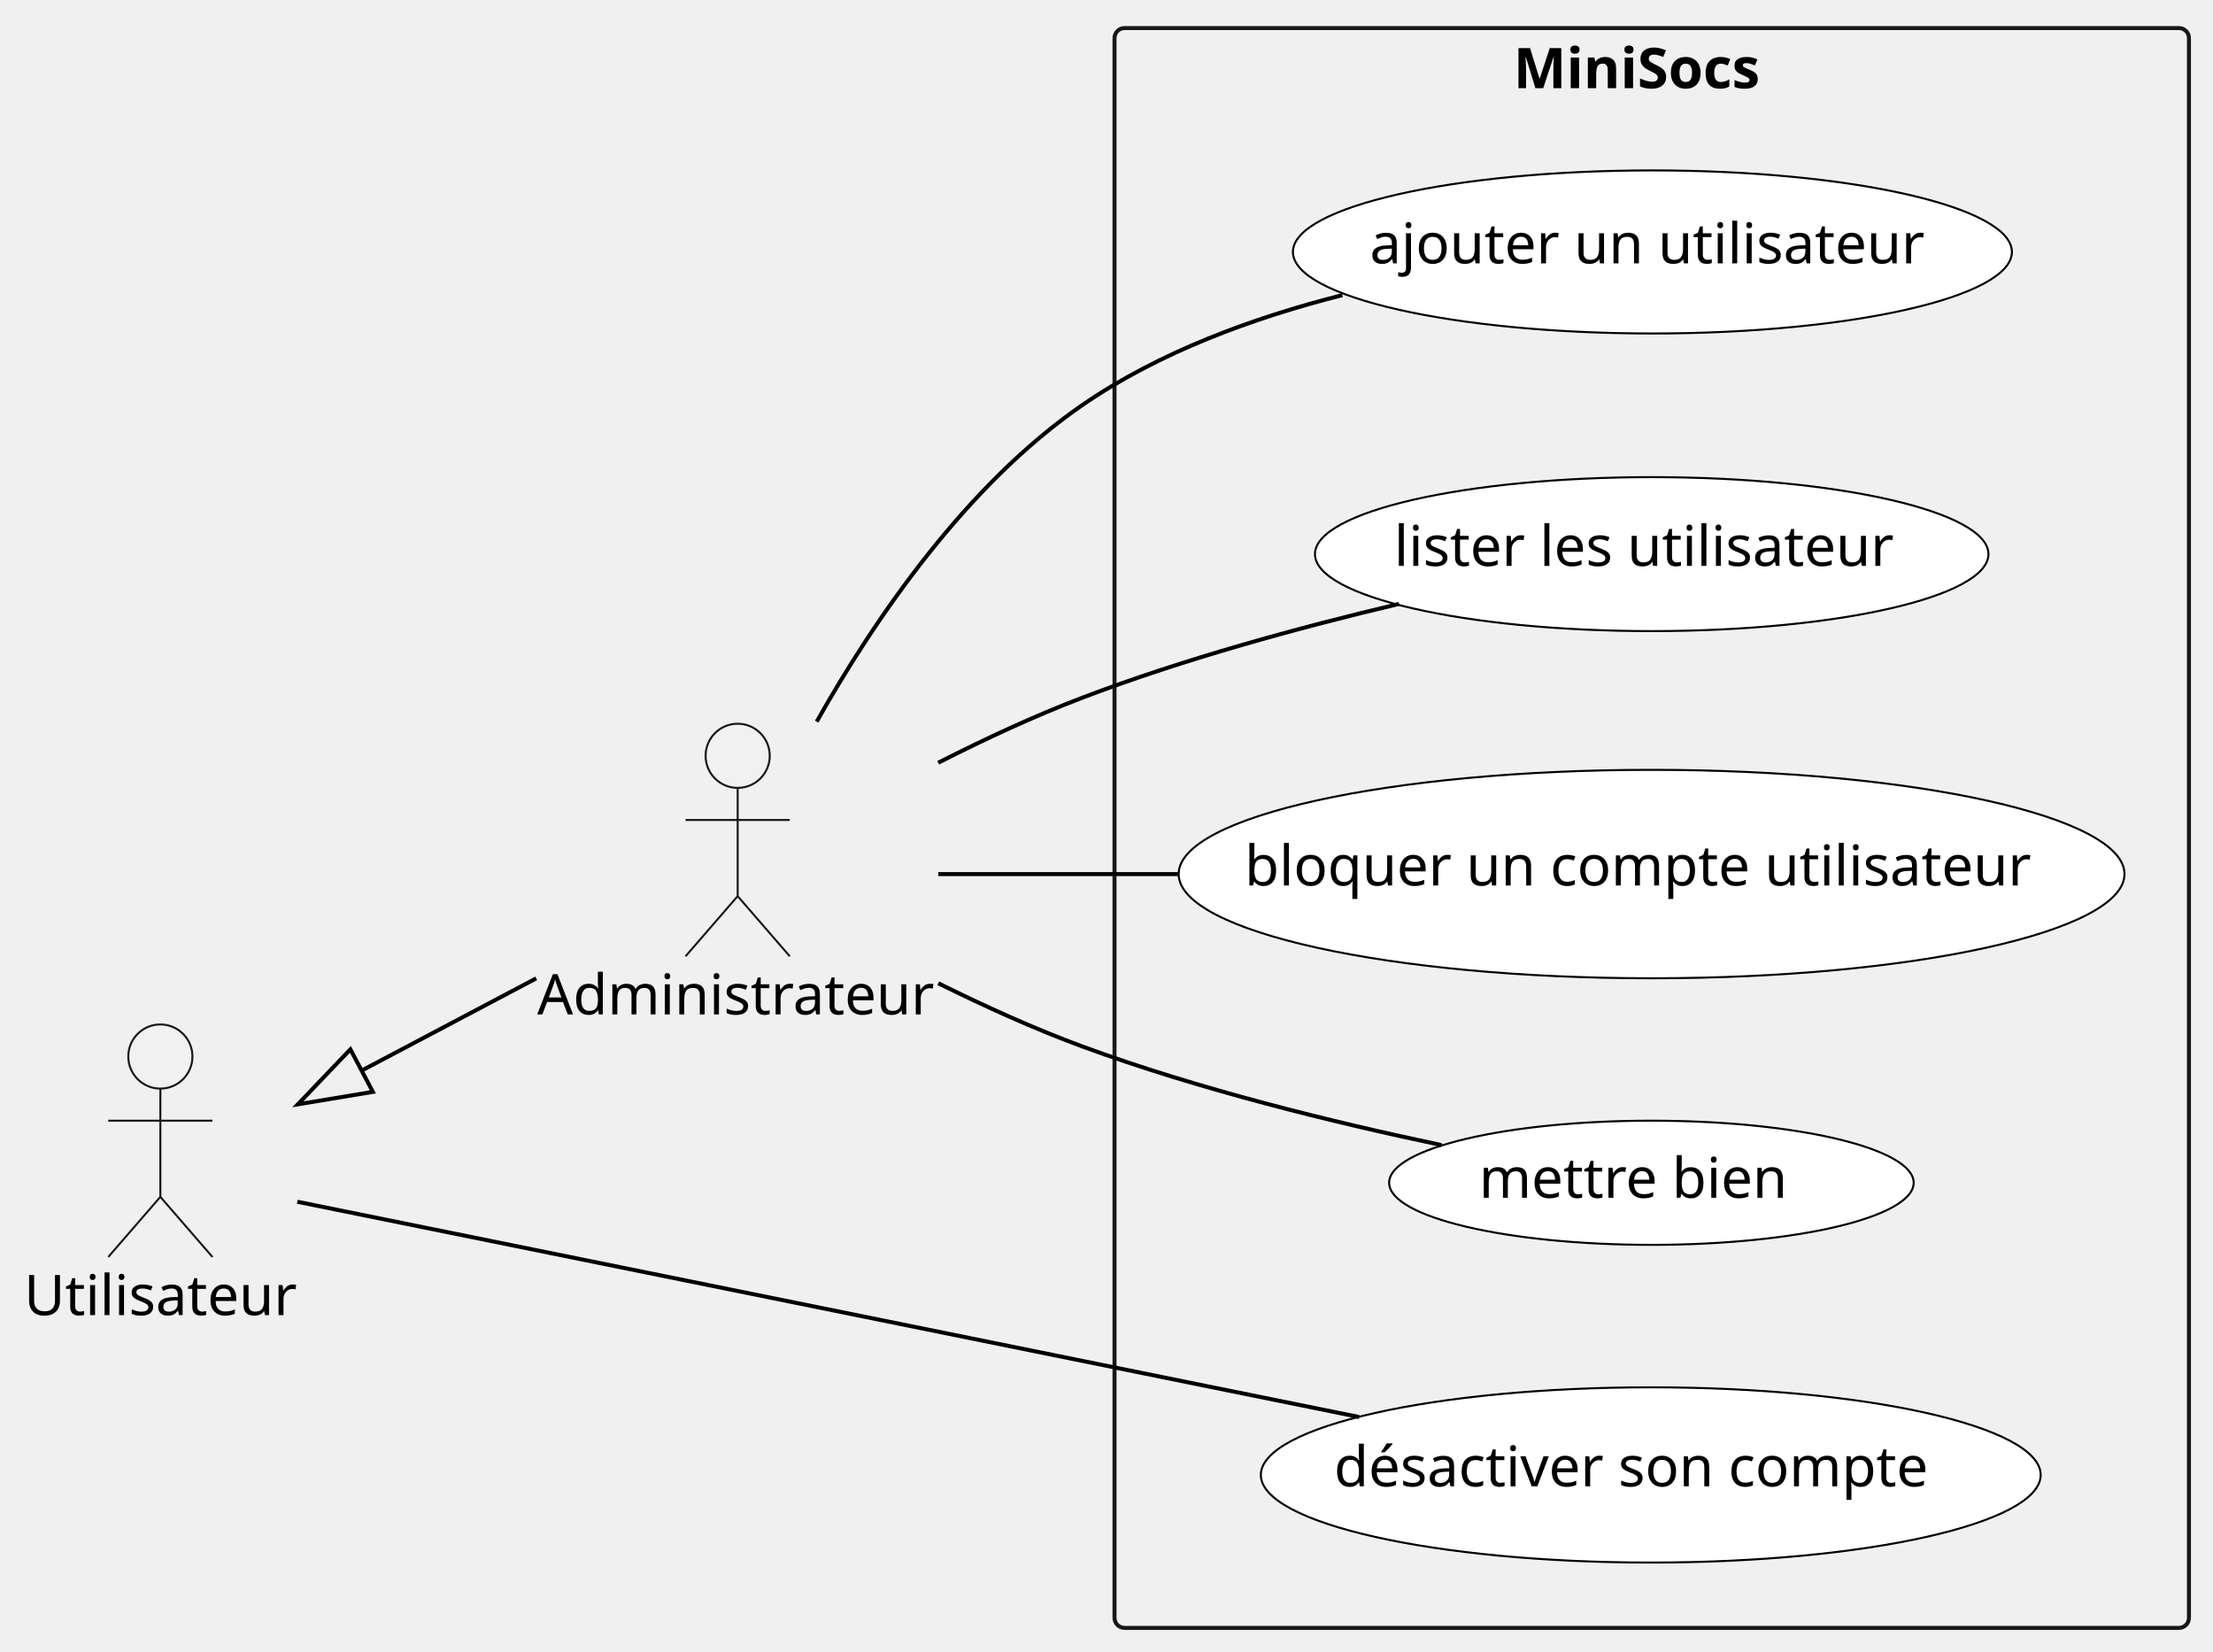
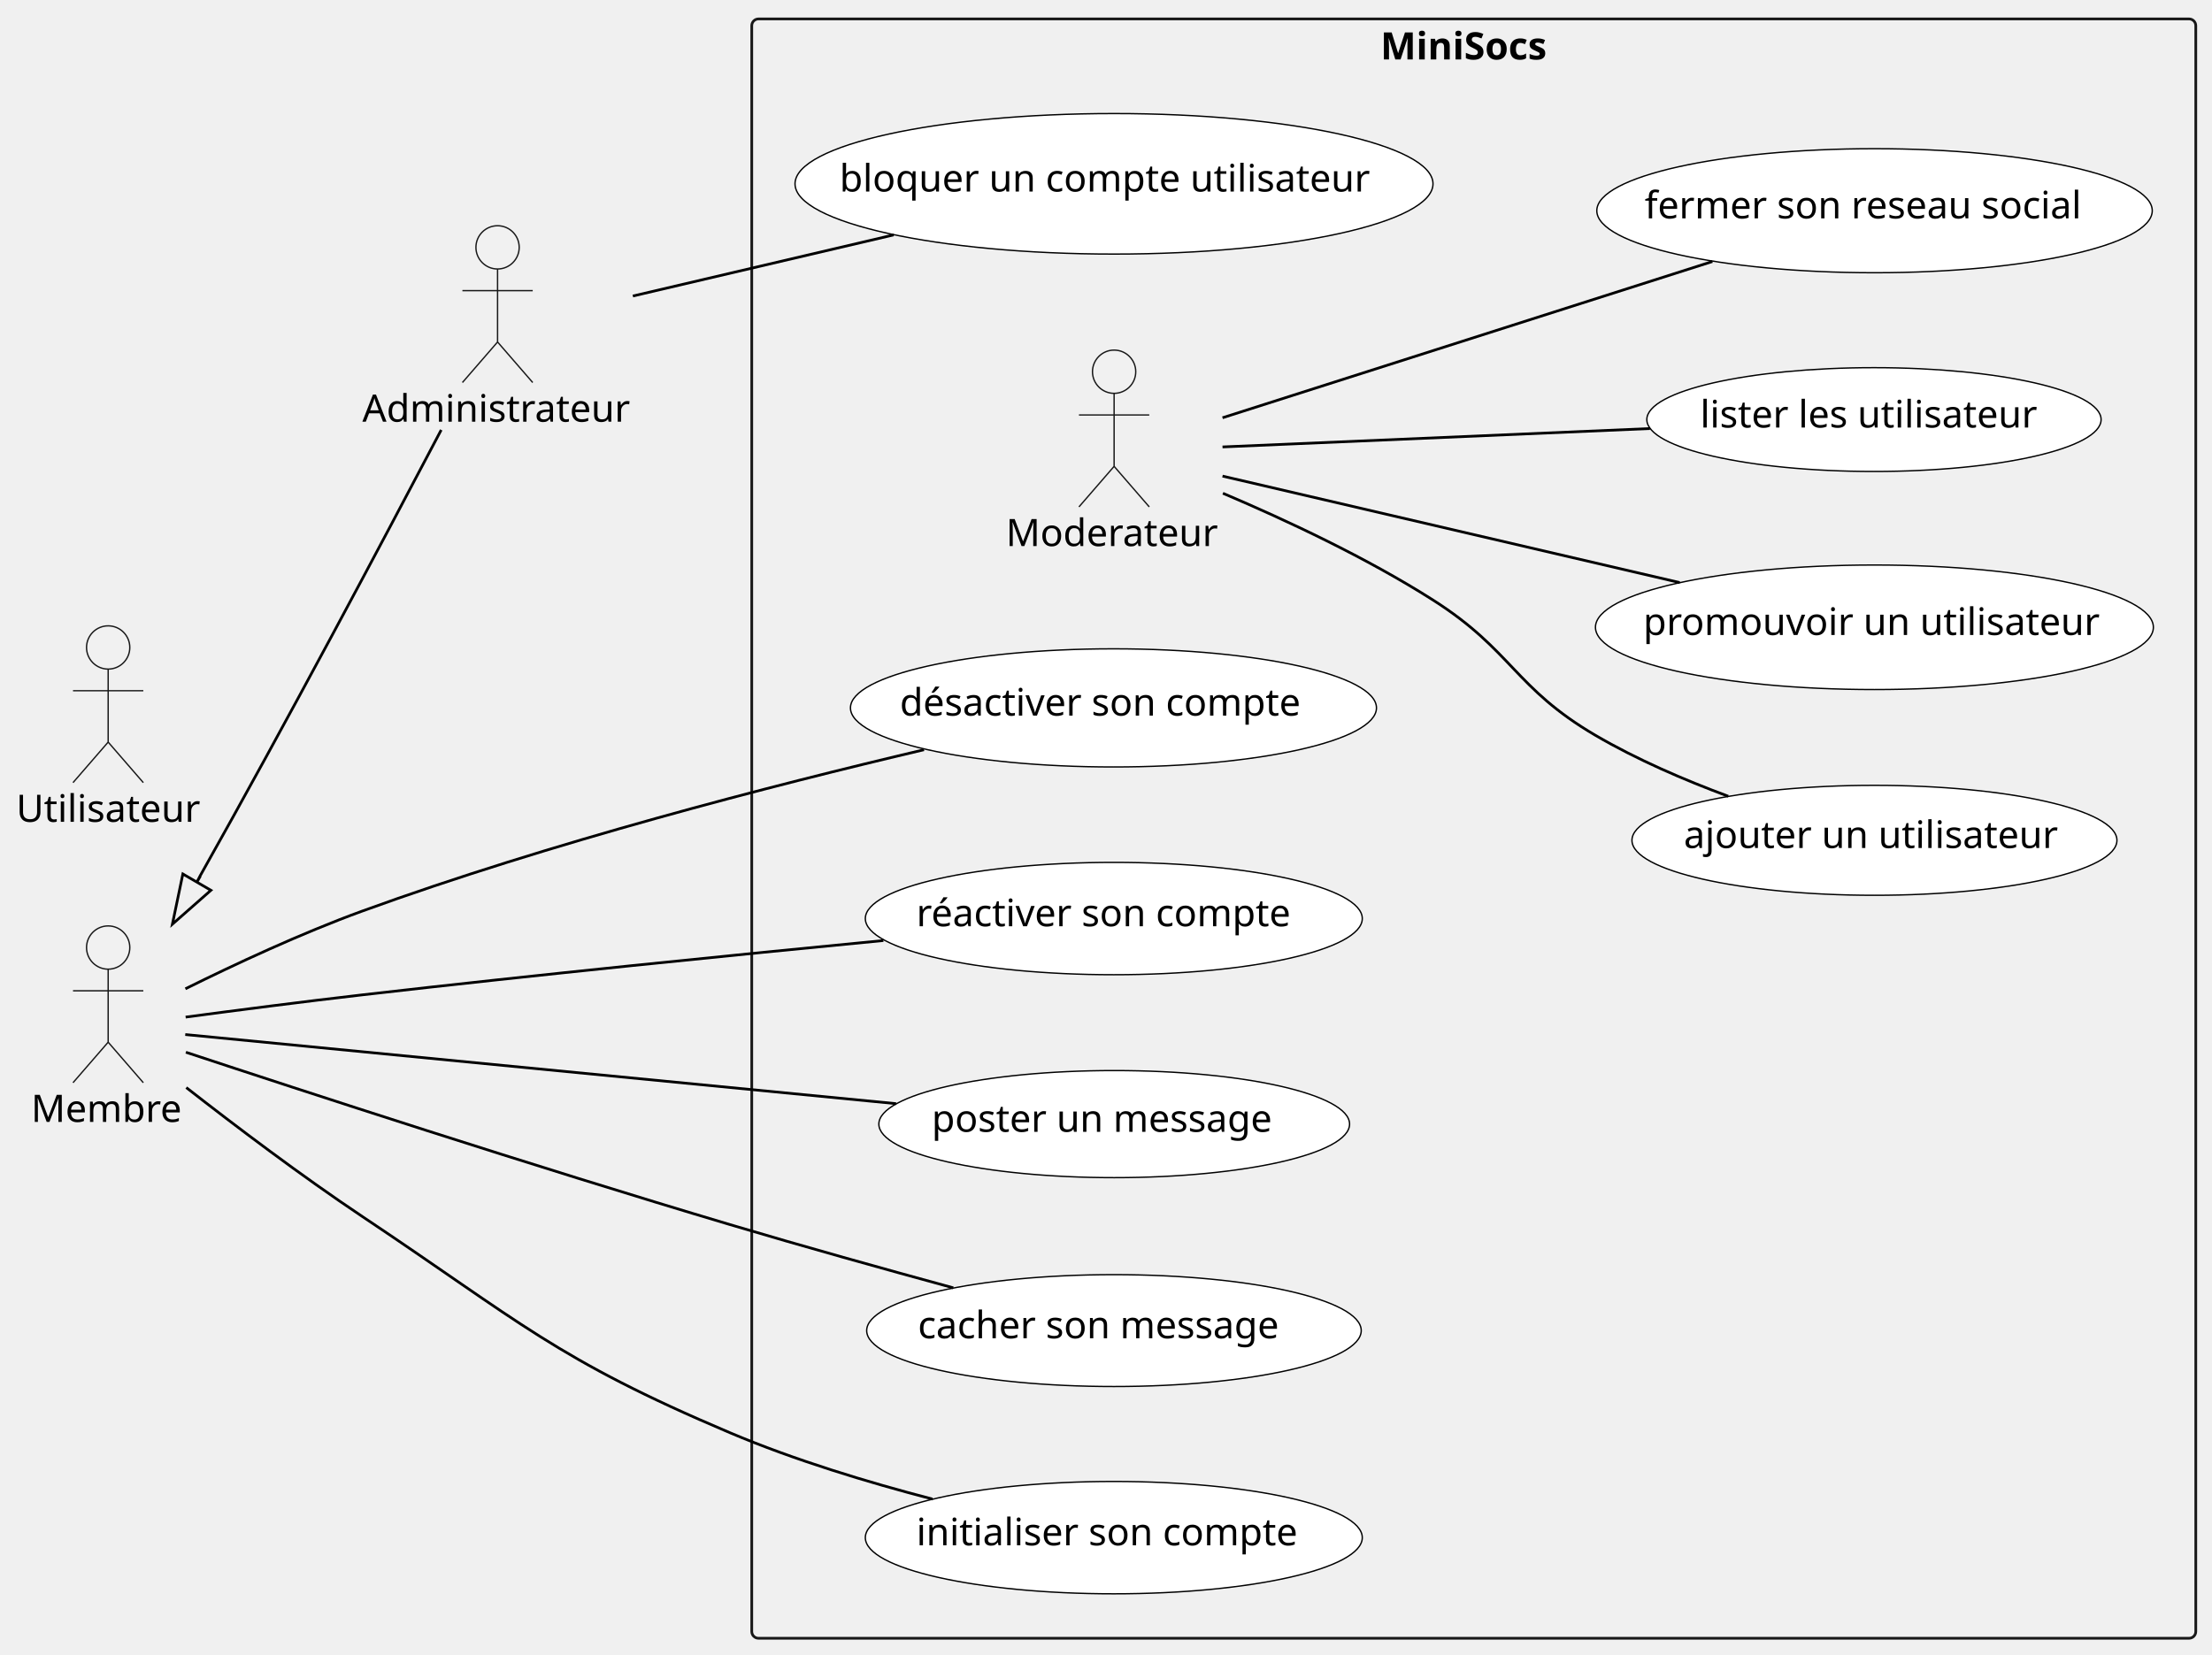
- <svg xmlns="http://www.w3.org/2000/svg" contentStyleType="text/css" height="412px" preserveAspectRatio="none" style="width:552px;height:412px;background:#FFFFFF;" version="1.1" viewBox="0 0 552 412" width="552px" zoomAndPan="magnify">
+ <svg xmlns="http://www.w3.org/2000/svg" contentStyleType="text/css" height="612px" preserveAspectRatio="none" style="width:818px;height:612px;background:#FFFFFF;" version="1.1" viewBox="0 0 818 612" width="818px" zoomAndPan="magnify">
  <defs />
  <g>
    <g id="cluster_MiniSocs">
-       <rect fill="none" height="399" rx="2.5" ry="2.5" style="stroke:#181818;stroke-width:1.0;" width="268" x="278" y="7" />
-       <text fill="#000000" font-family="sans-serif" font-size="14" font-weight="bold" lengthAdjust="spacing" textLength="69" x="377.5" y="21.995">MiniSocs</text>
+       <rect fill="none" height="599" rx="2.5" ry="2.5" style="stroke:#181818;stroke-width:1.0;" width="534" x="278" y="7" />
+       <text fill="#000000" font-family="sans-serif" font-size="14" font-weight="bold" lengthAdjust="spacing" textLength="69" x="510.5" y="21.995">MiniSocs</text>
+     </g>
+     <g id="elem_bloquer un compte utilisateur">
+       <ellipse cx="411.962" cy="67.992" fill="#FFFFFF" rx="117.962" ry="25.992" style="stroke:#000000;stroke-width:0.5;" />
+       <text fill="#000000" font-family="sans-serif" font-size="14" lengthAdjust="spacing" textLength="203" x="310.462" y="70.839">bloquer un compte utilisateur</text>
+     </g>
+     <g id="elem_Moderateur">
+       <ellipse cx="412" cy="137.5" fill="#F1F1F1" rx="8" ry="8" style="stroke:#181818;stroke-width:0.5;" />
+       <path d="M412,145.5 L412,172.5 M399,153.5 L425,153.5 M412,172.5 L399,187.5 M412,172.5 L425,187.5 " fill="none" style="stroke:#181818;stroke-width:0.5;" />
+       <text fill="#000000" font-family="sans-serif" font-size="14" lengthAdjust="spacing" textLength="80" x="372" y="201.995">Moderateur</text>
    </g>
    <g id="elem_ajouter un utilisateur">
-       <ellipse cx="412.173" cy="62.835" fill="#FFFFFF" rx="89.673" ry="20.335" style="stroke:#000000;stroke-width:0.5;" />
-       <text fill="#000000" font-family="sans-serif" font-size="14" lengthAdjust="spacing" textLength="141" x="341.673" y="65.681">ajouter un utilisateur</text>
+       <ellipse cx="693.173" cy="310.835" fill="#FFFFFF" rx="89.673" ry="20.335" style="stroke:#000000;stroke-width:0.5;" />
+       <text fill="#000000" font-family="sans-serif" font-size="14" lengthAdjust="spacing" textLength="141" x="622.673" y="313.681">ajouter un utilisateur</text>
+     </g>
+     <g id="elem_promouvoir un utilisateur">
+       <ellipse cx="693.161" cy="232.032" fill="#FFFFFF" rx="103.161" ry="23.032" style="stroke:#000000;stroke-width:0.5;" />
+       <text fill="#000000" font-family="sans-serif" font-size="14" lengthAdjust="spacing" textLength="171" x="607.661" y="234.879">promouvoir un utilisateur</text>
    </g>
    <g id="elem_lister les utilisateur">
-       <ellipse cx="411.995" cy="138.199" fill="#FFFFFF" rx="83.995" ry="19.199" style="stroke:#000000;stroke-width:0.5;" />
-       <text fill="#000000" font-family="sans-serif" font-size="14" lengthAdjust="spacing" textLength="128" x="347.733" y="141.136">lister les utilisateur</text>
+       <ellipse cx="692.995" cy="155.199" fill="#FFFFFF" rx="83.995" ry="19.199" style="stroke:#000000;stroke-width:0.5;" />
+       <text fill="#000000" font-family="sans-serif" font-size="14" lengthAdjust="spacing" textLength="128" x="628.734" y="158.136">lister les utilisateur</text>
    </g>
-     <g id="elem_bloquer un compte utilisateur">
-       <ellipse cx="411.962" cy="217.992" fill="#FFFFFF" rx="117.962" ry="25.992" style="stroke:#000000;stroke-width:0.5;" />
-       <text fill="#000000" font-family="sans-serif" font-size="14" lengthAdjust="spacing" textLength="203" x="310.462" y="220.839">bloquer un compte utilisateur</text>
-     </g>
-     <g id="elem_mettre bien">
-       <ellipse cx="411.92" cy="294.984" fill="#FFFFFF" rx="65.42" ry="15.484" style="stroke:#000000;stroke-width:0.5;" />
-       <text fill="#000000" font-family="sans-serif" font-size="14" lengthAdjust="spacing" textLength="80" x="368.92" y="298.732">mettre bien</text>
+     <g id="elem_fermer son reseau social">
+       <ellipse cx="693.204" cy="77.941" fill="#FFFFFF" rx="102.704" ry="22.941" style="stroke:#000000;stroke-width:0.5;" />
+       <text fill="#000000" font-family="sans-serif" font-size="14" lengthAdjust="spacing" textLength="170" x="608.204" y="80.787">fermer son reseau social</text>
    </g>
    <g id="elem_désactiver son compte">
-       <ellipse cx="411.76" cy="367.852" fill="#FFFFFF" rx="97.26" ry="21.852" style="stroke:#000000;stroke-width:0.5;" />
-       <text fill="#000000" font-family="sans-serif" font-size="14" lengthAdjust="spacing" textLength="158" x="332.76" y="370.699">désactiver son compte</text>
+       <ellipse cx="411.76" cy="261.852" fill="#FFFFFF" rx="97.26" ry="21.852" style="stroke:#000000;stroke-width:0.5;" />
+       <text fill="#000000" font-family="sans-serif" font-size="14" lengthAdjust="spacing" textLength="158" x="332.76" y="264.699">désactiver son compte</text>
+     </g>
+     <g id="elem_réactiver son compte">
+       <ellipse cx="411.887" cy="339.777" fill="#FFFFFF" rx="91.887" ry="20.777" style="stroke:#000000;stroke-width:0.5;" />
+       <text fill="#000000" font-family="sans-serif" font-size="14" lengthAdjust="spacing" textLength="146" x="338.887" y="342.624">réactiver son compte</text>
+     </g>
+     <g id="elem_poster un message">
+       <ellipse cx="412.037" cy="415.807" fill="#FFFFFF" rx="87.037" ry="19.807" style="stroke:#000000;stroke-width:0.5;" />
+       <text fill="#000000" font-family="sans-serif" font-size="14" lengthAdjust="spacing" textLength="135" x="344.537" y="418.654">poster un message</text>
+     </g>
+     <g id="elem_cacher son message">
+       <ellipse cx="411.943" cy="492.189" fill="#FFFFFF" rx="91.443" ry="20.689" style="stroke:#000000;stroke-width:0.5;" />
+       <text fill="#000000" font-family="sans-serif" font-size="14" lengthAdjust="spacing" textLength="145" x="339.443" y="495.035">cacher son message</text>
+     </g>
+     <g id="elem_initialiser son compte">
+       <ellipse cx="411.887" cy="568.777" fill="#FFFFFF" rx="91.887" ry="20.777" style="stroke:#000000;stroke-width:0.5;" />
+       <text fill="#000000" font-family="sans-serif" font-size="14" lengthAdjust="spacing" textLength="146" x="338.887" y="571.624">initialiser son compte</text>
    </g>
    <g id="elem_Administrateur">
-       <ellipse cx="184" cy="188.5" fill="#F1F1F1" rx="8" ry="8" style="stroke:#181818;stroke-width:0.5;" />
-       <path d="M184,196.5 L184,223.5 M171,204.5 L197,204.5 M184,223.5 L171,238.5 M184,223.5 L197,238.5 " fill="none" style="stroke:#181818;stroke-width:0.5;" />
-       <text fill="#000000" font-family="sans-serif" font-size="14" lengthAdjust="spacing" textLength="100" x="134" y="252.995">Administrateur</text>
+       <ellipse cx="184" cy="91.5" fill="#F1F1F1" rx="8" ry="8" style="stroke:#181818;stroke-width:0.5;" />
+       <path d="M184,99.5 L184,126.5 M171,107.5 L197,107.5 M184,126.5 L171,141.5 M184,126.5 L197,141.5 " fill="none" style="stroke:#181818;stroke-width:0.5;" />
+       <text fill="#000000" font-family="sans-serif" font-size="14" lengthAdjust="spacing" textLength="100" x="134" y="155.995">Administrateur</text>
    </g>
    <g id="elem_Utilisateur">
-       <ellipse cx="40" cy="263.5" fill="#F1F1F1" rx="8" ry="8" style="stroke:#181818;stroke-width:0.5;" />
-       <path d="M40,271.5 L40,298.5 M27,279.5 L53,279.5 M40,298.5 L27,313.5 M40,298.5 L53,313.5 " fill="none" style="stroke:#181818;stroke-width:0.5;" />
-       <text fill="#000000" font-family="sans-serif" font-size="14" lengthAdjust="spacing" textLength="68" x="6" y="327.995">Utilisateur</text>
+       <ellipse cx="40" cy="239.5" fill="#F1F1F1" rx="8" ry="8" style="stroke:#181818;stroke-width:0.5;" />
+       <path d="M40,247.5 L40,274.5 M27,255.5 L53,255.5 M40,274.5 L27,289.5 M40,274.5 L53,289.5 " fill="none" style="stroke:#181818;stroke-width:0.5;" />
+       <text fill="#000000" font-family="sans-serif" font-size="14" lengthAdjust="spacing" textLength="68" x="6" y="303.995">Utilisateur</text>
    </g>
-     <g id="link_Utilisateur_Administrateur">
-       <path d="M90.204,267.009 C107.914,257.649 114.11,254.38 133.76,244 " fill="none" id="Utilisateur-backto-Administrateur" style="stroke:#000000;stroke-width:1.0;" />
-       <polygon fill="none" points="74.29,275.42,93.008,272.314,87.4,261.704,74.29,275.42" style="stroke:#000000;stroke-width:1.0;" />
+     <g id="elem_Membre">
+       <ellipse cx="40" cy="350.5" fill="#F1F1F1" rx="8" ry="8" style="stroke:#181818;stroke-width:0.5;" />
+       <path d="M40,358.5 L40,385.5 M27,366.5 L53,366.5 M40,385.5 L27,400.5 M40,385.5 L53,400.5 " fill="none" style="stroke:#181818;stroke-width:0.5;" />
+       <text fill="#000000" font-family="sans-serif" font-size="14" lengthAdjust="spacing" textLength="57" x="11.5" y="414.995">Membre</text>
    </g>
-     <g id="link_Administrateur_ajouter un utilisateur">
-       <path d="M203.71,179.98 C218.34,154.05 241.05,120.93 270,101 C289.11,87.85 312.57,79.24 334.83,73.61 " fill="none" id="Administrateur-ajouter un utilisateur" style="stroke:#000000;stroke-width:1.0;" />
-     </g>
-     <g id="link_Administrateur_lister les utilisateur">
-       <path d="M234.02,190.23 C245.59,184.35 258.04,178.55 270,174 C295.26,164.38 324.04,156.51 348.98,150.61 " fill="none" id="Administrateur-lister les utilisateur" style="stroke:#000000;stroke-width:1.0;" />
+     <g id="link_Membre_Administrateur">
+       <path d="M72.807,326.304 C76.277,320.344 70.73,329.8 74,324 C106.08,267 141.64,200.01 163.16,159.03 " fill="none" id="Membre-backto-Administrateur" style="stroke:#000000;stroke-width:1.0;" />
+       <polygon fill="none" points="63.75,341.86,77.992,329.323,67.621,323.286,63.75,341.86" style="stroke:#000000;stroke-width:1.0;" />
    </g>
    <g id="link_Administrateur_bloquer un compte utilisateur">
-       <path d="M234.04,218 C251.82,218 272.76,218 293.89,218 " fill="none" id="Administrateur-bloquer un compte utilisateur" style="stroke:#000000;stroke-width:1.0;" />
+       <path d="M234.04,109.5 C262.21,102.89 298.29,94.43 330.51,86.88 " fill="none" id="Administrateur-bloquer un compte utilisateur" style="stroke:#000000;stroke-width:1.0;" />
    </g>
-     <g id="link_Administrateur_mettre bien">
-       <path d="M234.03,245.22 C245.6,250.96 258.05,256.6 270,261 C298.95,271.65 332.48,279.89 359.58,285.59 " fill="none" id="Administrateur-mettre bien" style="stroke:#000000;stroke-width:1.0;" />
+     <g id="link_Moderateur_ajouter un utilisateur">
+       <path d="M452.24,182.46 C475.6,192.39 505.39,206.33 530,222 C559.28,240.65 560.05,254.45 590,272 C605.21,280.91 622.83,288.5 639.11,294.54 " fill="none" id="Moderateur-ajouter un utilisateur" style="stroke:#000000;stroke-width:1.0;" />
    </g>
-     <g id="link_Utilisateur_désactiver son compte">
-       <path d="M74.16,299.72 C133.49,311.75 259.07,337.2 339.01,353.41 " fill="none" id="Utilisateur-désactiver son compte" style="stroke:#000000;stroke-width:1.0;" />
+     <g id="link_Moderateur_promouvoir un utilisateur">
+       <path d="M452.09,176.11 C495.8,186.29 567.51,203 621.16,215.5 " fill="none" id="Moderateur-promouvoir un utilisateur" style="stroke:#000000;stroke-width:1.0;" />
+     </g>
+     <g id="link_Moderateur_lister les utilisateur">
+       <path d="M452.09,165.32 C492.88,163.56 558.04,160.76 610.16,158.52 " fill="none" id="Moderateur-lister les utilisateur" style="stroke:#000000;stroke-width:1.0;" />
+     </g>
+     <g id="link_Moderateur_fermer son reseau social">
+       <path d="M452.09,154.53 C499.18,139.51 578.74,114.13 633.24,96.74 " fill="none" id="Moderateur-fermer son reseau social" style="stroke:#000000;stroke-width:1.0;" />
+     </g>
+     <g id="link_Membre_désactiver son compte">
+       <path d="M68.56,365.76 C86.8,356.72 111.43,345.21 134,337 C203.3,311.8 285.05,290.67 341.7,277.33 " fill="none" id="Membre-désactiver son compte" style="stroke:#000000;stroke-width:1.0;" />
+     </g>
+     <g id="link_Membre_réactiver son compte">
+       <path d="M68.65,376.23 C87.13,373.76 112,370.53 134,368 C198.59,360.57 271.77,353.22 326.68,347.91 " fill="none" id="Membre-réactiver son compte" style="stroke:#000000;stroke-width:1.0;" />
+     </g>
+     <g id="link_Membre_poster un message">
+       <path d="M68.51,382.68 C123.44,388.02 248.55,400.19 331.38,408.25 " fill="none" id="Membre-poster un message" style="stroke:#000000;stroke-width:1.0;" />
+     </g>
+     <g id="link_Membre_cacher son message">
+       <path d="M68.74,389.23 C111.71,403.43 197.01,431.28 270,453 C297.02,461.04 327.12,469.44 352.54,476.38 " fill="none" id="Membre-cacher son message" style="stroke:#000000;stroke-width:1.0;" />
+     </g>
+     <g id="link_Membre_initialiser son compte">
+       <path d="M68.89,402.3 C87.05,416.49 111.48,434.97 134,450 C192.33,488.93 205.43,502.64 270,530 C293.74,540.06 320.82,548.27 344.86,554.52 " fill="none" id="Membre-initialiser son compte" style="stroke:#000000;stroke-width:1.0;" />
    </g>
  </g>
</svg>
